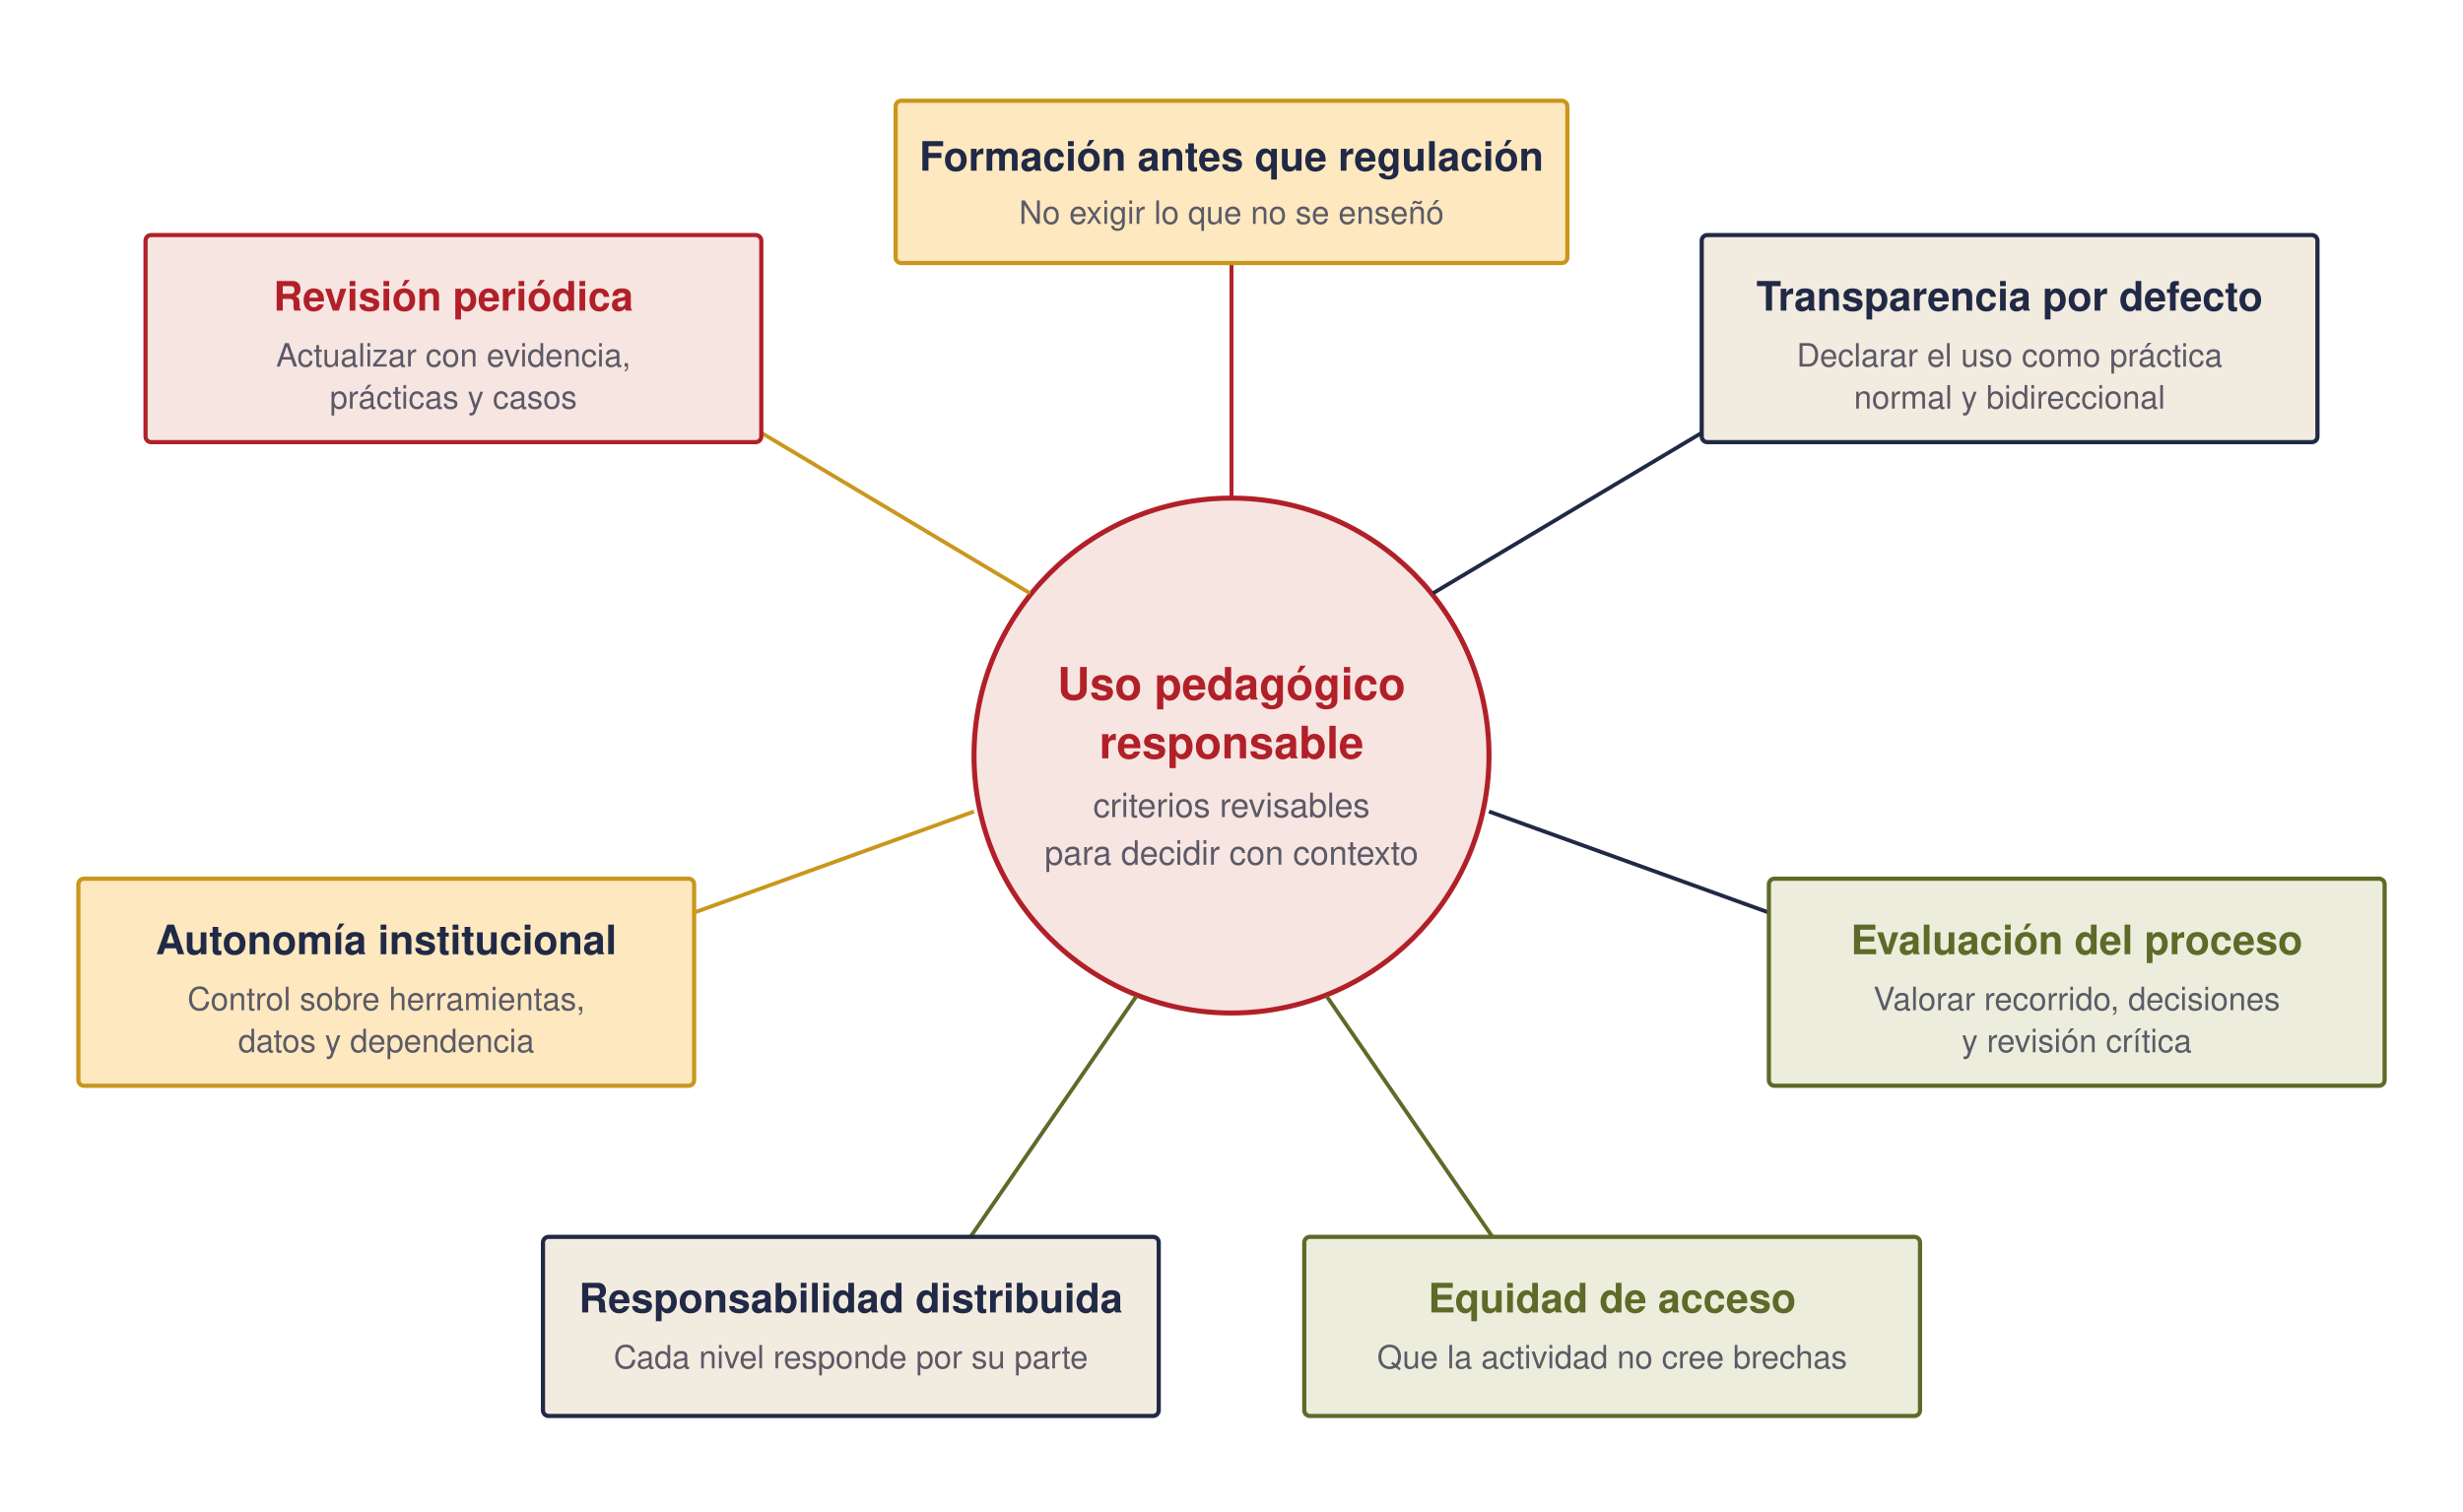
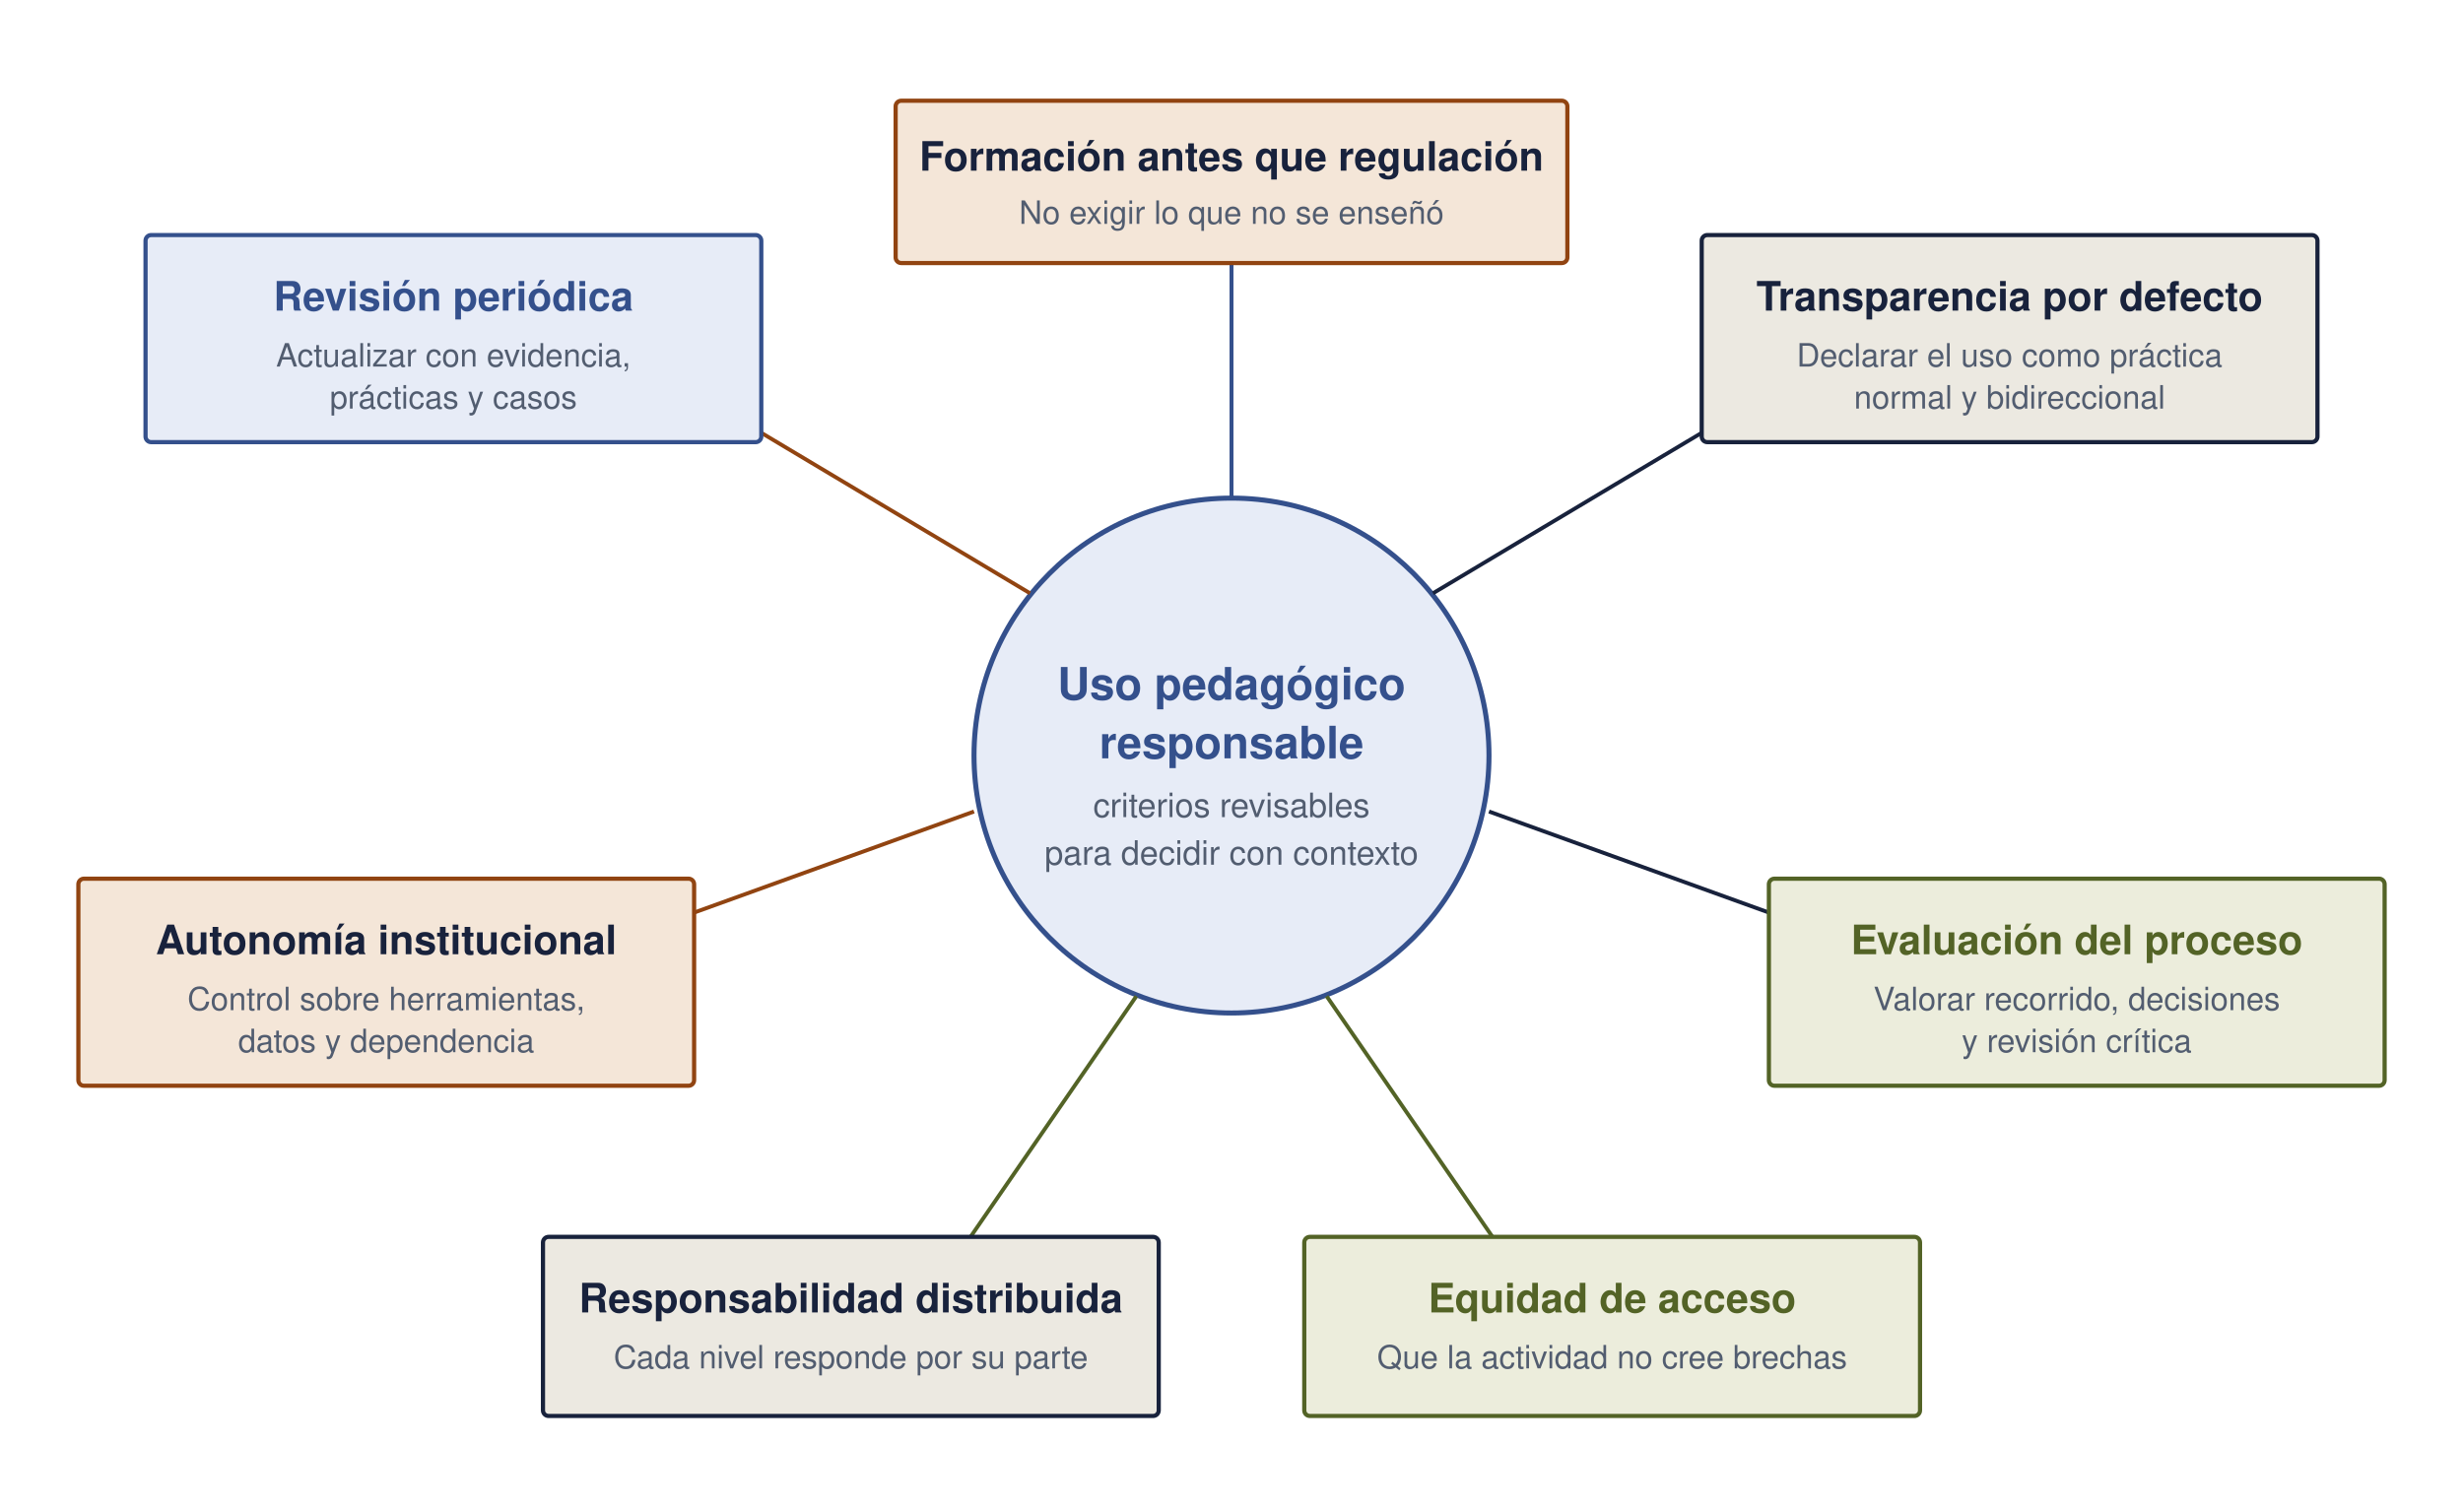
<svg xmlns="http://www.w3.org/2000/svg" viewBox="0 0 880 540" role="img" aria-labelledby="titulo desc">
  <style>
    .tk-font { font-family: 'Archivo Narrow', Helvetica, Arial, sans-serif; }
-     .f-ink { fill:#202945; } .f-muted { fill:#5B5A66; }
-     .f-primary { fill:#B12028; } .f-good { fill:#5E6A28; } .f-risk { fill:#9A4A12; }
-     .bg-primary { fill:#F7E5E2; } .bg-good { fill:#ECEDDC; } .bg-risk { fill:#F4E6D8; }
-     .bg-neutral { fill:#F2EBDF; } .bg-warn { fill:#FDE8C0; }
-     .st-primary { stroke:#B12028; } .st-good { stroke:#5E6A28; } .st-risk { stroke:#9A4A12; }
-     .st-warn { stroke:#C9971C; } .st-axis { stroke:#202945; }
+     .f-ink { fill:#18223c; } .f-muted { fill:#525d70; }
+     .f-primary { fill:#34508c; } .f-good { fill:#536326; } .f-risk { fill:#8b2635; }
+     .bg-primary { fill:#e7ecf7; } .bg-good { fill:#ECEDDC; } .bg-risk { fill:#f8e7ea; }
+     .bg-neutral { fill:#ece9e1; } .bg-warn { fill:#f4e6d8; }
+     .st-primary { stroke:#34508c; } .st-good { stroke:#536326; } .st-risk { stroke:#8b2635; }
+     .st-warn { stroke:#914411; } .st-axis { stroke:#18223c; }
  </style>
  <g class="tk-font">
    <circle cx="440" cy="270" r="92" class="bg-primary st-primary" stroke-width="1.8" />
    <text x="440" y="250" text-anchor="middle" font-size="16" font-weight="bold" class="f-primary">Uso pedagógico</text>
    <text x="440" y="271" text-anchor="middle" font-size="16" font-weight="bold" class="f-primary">responsable</text>
    <text x="440" y="292" text-anchor="middle" font-size="12" class="f-muted">criterios revisables</text>
    <text x="440" y="309" text-anchor="middle" font-size="12" class="f-muted">para decidir con contexto</text>
    <g stroke-width="1.4" fill="none">
      <line x1="440" y1="178" x2="440" y2="93" class="st-primary" />
      <line x1="512" y1="212" x2="656" y2="126" class="st-axis" />
      <line x1="532" y1="290" x2="676" y2="342" class="st-axis" />
      <line x1="474" y1="356" x2="536" y2="446" class="st-good" />
      <line x1="406" y1="356" x2="344" y2="446" class="st-good" />
      <line x1="348" y1="290" x2="204" y2="342" class="st-warn" />
      <line x1="368" y1="212" x2="224" y2="126" class="st-warn" />
    </g>
    <rect x="320" y="36" width="240" height="58" rx="2" class="bg-warn st-warn" stroke-width="1.5" />
    <text x="440" y="61" text-anchor="middle" font-size="14.5" font-weight="bold" class="f-ink">Formación antes que regulación</text>
    <text x="440" y="80" text-anchor="middle" font-size="11.5" class="f-muted">No exigir lo que no se enseñó</text>
    <rect x="608" y="84" width="220" height="74" rx="2" class="bg-neutral st-axis" stroke-width="1.5" />
    <text x="718" y="111" text-anchor="middle" font-size="14.5" font-weight="bold" class="f-ink">Transparencia por defecto</text>
    <text x="718" y="131" text-anchor="middle" font-size="11.5" class="f-muted">Declarar el uso como práctica</text>
    <text x="718" y="146" text-anchor="middle" font-size="11.5" class="f-muted">normal y bidireccional</text>
    <rect x="632" y="314" width="220" height="74" rx="2" class="bg-good st-good" stroke-width="1.5" />
    <text x="742" y="341" text-anchor="middle" font-size="14.5" font-weight="bold" class="f-good">Evaluación del proceso</text>
    <text x="742" y="361" text-anchor="middle" font-size="11.5" class="f-muted">Valorar recorrido, decisiones</text>
    <text x="742" y="376" text-anchor="middle" font-size="11.5" class="f-muted">y revisión crítica</text>
    <rect x="466" y="442" width="220" height="64" rx="2" class="bg-good st-good" stroke-width="1.5" />
    <text x="576" y="469" text-anchor="middle" font-size="14.5" font-weight="bold" class="f-good">Equidad de acceso</text>
    <text x="576" y="489" text-anchor="middle" font-size="11.5" class="f-muted">Que la actividad no cree brechas</text>
    <rect x="194" y="442" width="220" height="64" rx="2" class="bg-neutral st-axis" stroke-width="1.5" />
    <text x="304" y="469" text-anchor="middle" font-size="14.5" font-weight="bold" class="f-ink">Responsabilidad distribuida</text>
    <text x="304" y="489" text-anchor="middle" font-size="11.5" class="f-muted">Cada nivel responde por su parte</text>
    <rect x="28" y="314" width="220" height="74" rx="2" class="bg-warn st-warn" stroke-width="1.5" />
    <text x="138" y="341" text-anchor="middle" font-size="14.5" font-weight="bold" class="f-ink">Autonomía institucional</text>
    <text x="138" y="361" text-anchor="middle" font-size="11.5" class="f-muted">Control sobre herramientas,</text>
    <text x="138" y="376" text-anchor="middle" font-size="11.5" class="f-muted">datos y dependencia</text>
    <rect x="52" y="84" width="220" height="74" rx="2" class="bg-primary st-primary" stroke-width="1.5" />
    <text x="162" y="111" text-anchor="middle" font-size="14.5" font-weight="bold" class="f-primary">Revisión periódica</text>
    <text x="162" y="131" text-anchor="middle" font-size="11.5" class="f-muted">Actualizar con evidencia,</text>
    <text x="162" y="146" text-anchor="middle" font-size="11.5" class="f-muted">prácticas y casos</text>
  </g>
</svg>
